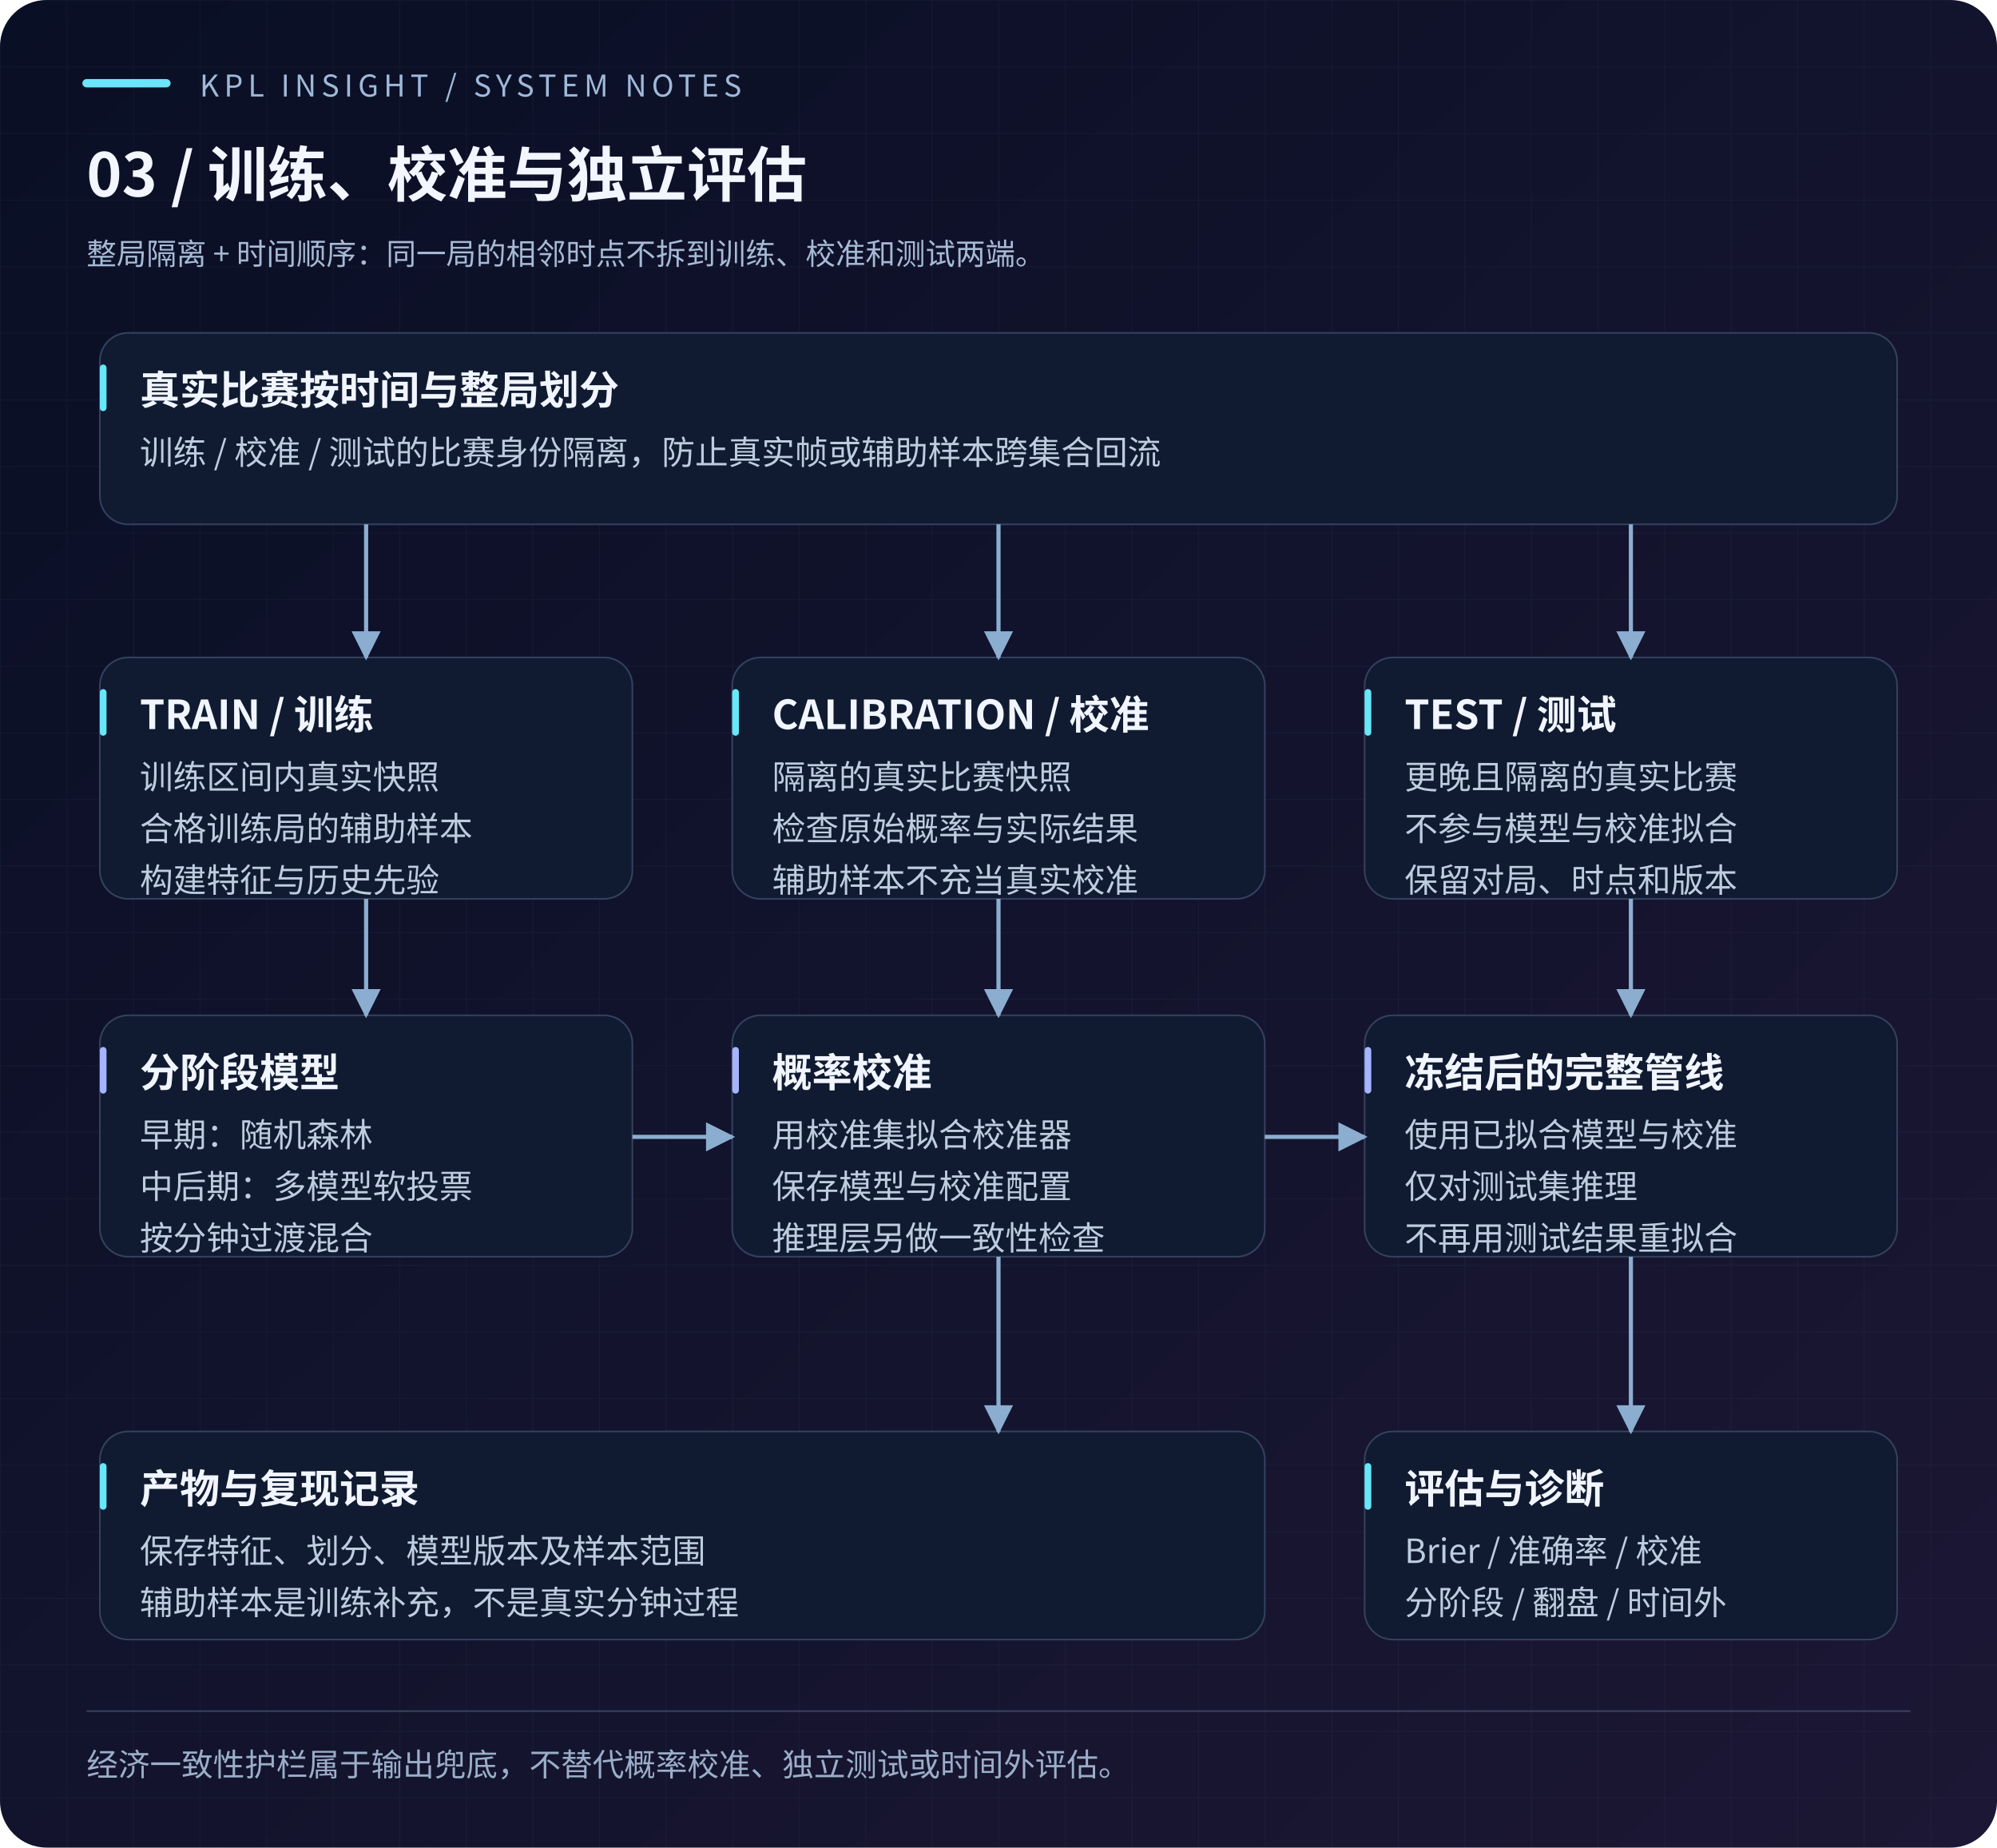
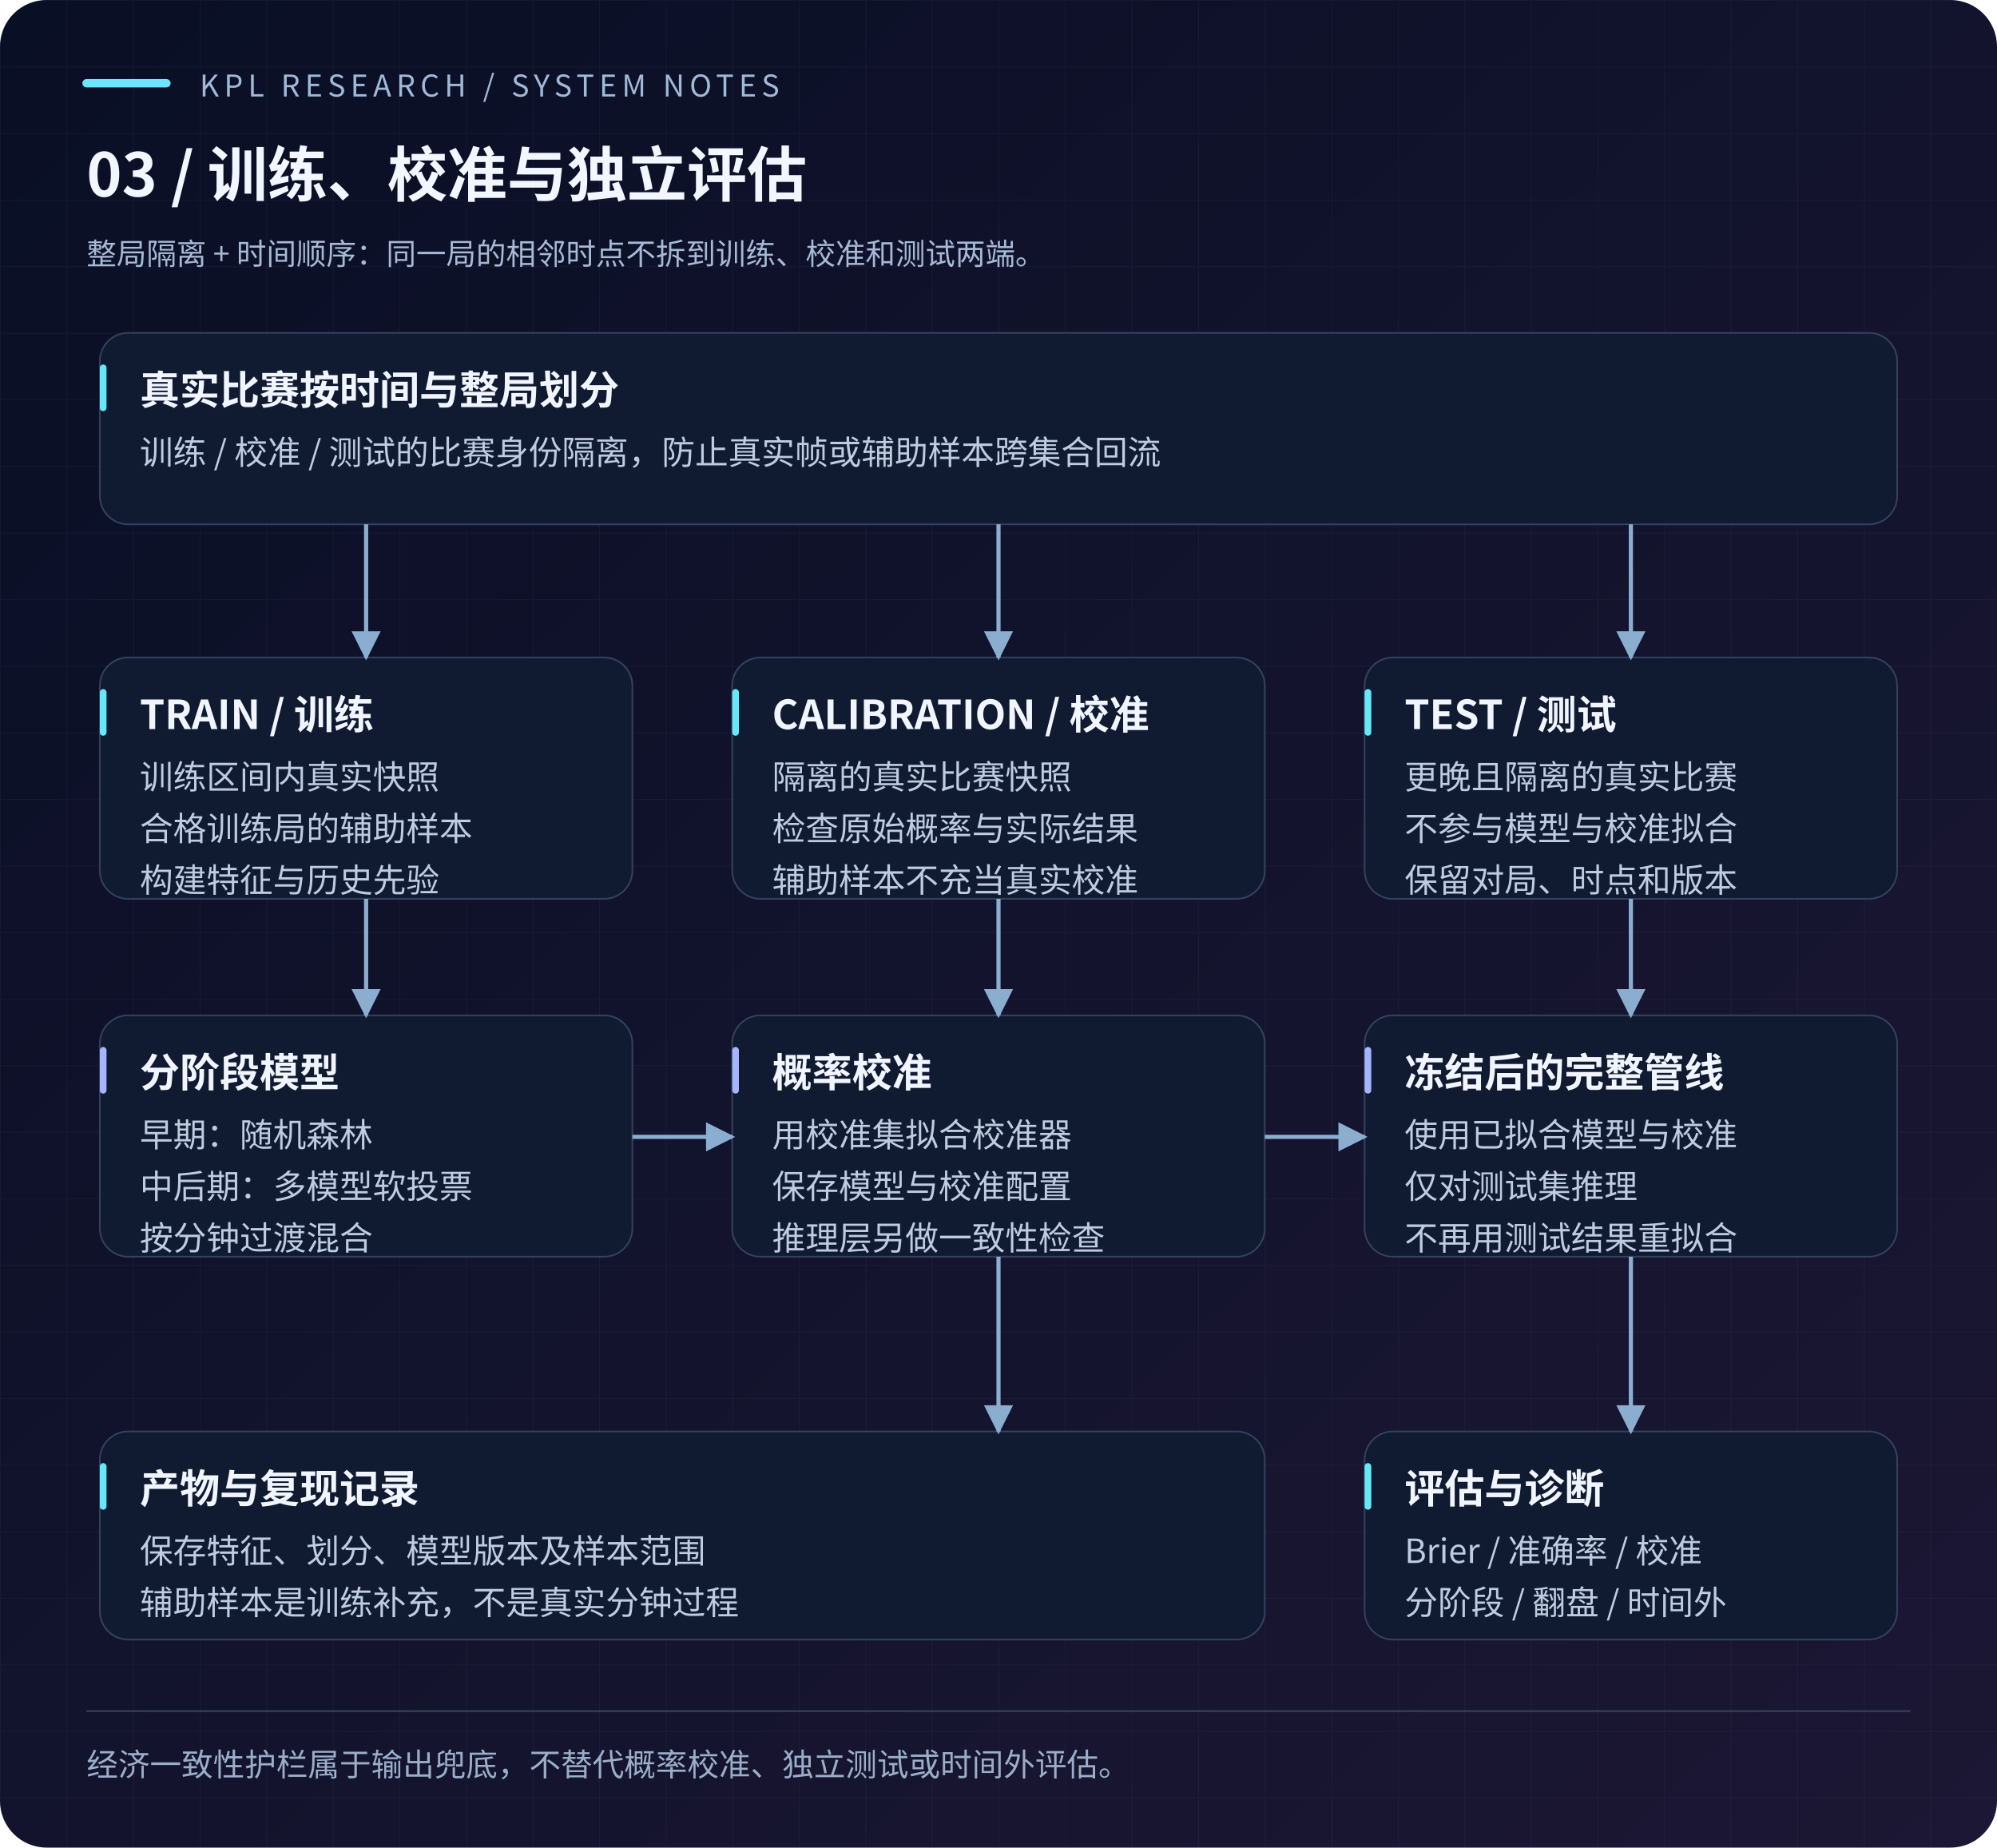
<svg xmlns="http://www.w3.org/2000/svg" width="1200" height="1110" viewBox="0 0 1200 1110" role="img" aria-labelledby="title desc">
  <defs>
    <linearGradient id="bg" x2="1" y2="1">
      <stop stop-color="#090f25" />
      <stop offset="1" stop-color="#1c1734" />
    </linearGradient>
    <linearGradient id="accent" gradientUnits="userSpaceOnUse" x1="0" y1="0" x2="1200" y2="1440">
      <stop stop-color="#67e8f9" />
      <stop offset="1" stop-color="#c4a0ff" />
    </linearGradient>
    <pattern id="grid" width="40" height="40" patternUnits="userSpaceOnUse">
      <path d="M40 0H0V40" fill="none" stroke="#9ccfff" stroke-opacity=".045" />
    </pattern>
    <marker id="arrow" viewBox="0 0 10 10" refX="9" refY="5" markerWidth="7" markerHeight="7" orient="auto-start-reverse">
      <path d="M0 0L10 5L0 10Z" fill="#8badd0" />
    </marker>
  </defs>
  <rect width="1200" height="1110" rx="28" fill="url(#bg)" />
  <rect width="1200" height="1110" rx="28" fill="url(#grid)" />
  <path d="M52 50H100" stroke="url(#accent)" stroke-width="5" stroke-linecap="round" />
  <g font-family="Microsoft YaHei,PingFang SC,Noto Sans CJK SC,sans-serif">
-     <text x="120" y="58" fill="#9fb9d8" font-size="18" letter-spacing="3">KPL INSIGHT / SYSTEM NOTES</text>
+     <text x="120" y="58" fill="#9fb9d8" font-size="18" letter-spacing="3">KPL RESEARCH / SYSTEM NOTES</text>
    <text x="52" y="118" fill="#f2f6ff" font-size="36" font-weight="700">03 / 训练、校准与独立评估</text>
    <text x="52" y="159" fill="#a7bad5" font-size="18">整局隔离 + 时间顺序：同一局的相邻时点不拆到训练、校准和测试两端。</text>
    <g>
      <rect x="60" y="200" width="1080" height="115" rx="17" fill="#101a30" stroke="#33415e" />
      <rect x="60" y="219" width="4" height="28" rx="2" fill="#67e8f9" />
      <text x="84" y="243" fill="#f1f5ff" font-size="24" font-weight="700">真实比赛按时间与整局划分</text>
      <text x="84" y="279" fill="#becce0" font-size="20">训练 / 校准 / 测试的比赛身份隔离，防止真实帧或辅助样本跨集合回流</text>
    </g>
    <g>
      <rect x="60" y="395" width="320" height="145" rx="17" fill="#101a30" stroke="#33415e" />
      <rect x="60" y="414" width="4" height="28" rx="2" fill="#67e8f9" />
      <text x="84" y="438" fill="#f1f5ff" font-size="24" font-weight="700">TRAIN / 训练</text>
      <text x="84" y="474" fill="#becce0" font-size="20">训练区间内真实快照</text>
      <text x="84" y="505" fill="#becce0" font-size="20">合格训练局的辅助样本</text>
      <text x="84" y="536" fill="#becce0" font-size="20">构建特征与历史先验</text>
    </g>
    <g>
      <rect x="440" y="395" width="320" height="145" rx="17" fill="#101a30" stroke="#33415e" />
      <rect x="440" y="414" width="4" height="28" rx="2" fill="#67e8f9" />
      <text x="464" y="438" fill="#f1f5ff" font-size="24" font-weight="700">CALIBRATION / 校准</text>
      <text x="464" y="474" fill="#becce0" font-size="20">隔离的真实比赛快照</text>
      <text x="464" y="505" fill="#becce0" font-size="20">检查原始概率与实际结果</text>
      <text x="464" y="536" fill="#becce0" font-size="20">辅助样本不充当真实校准</text>
    </g>
    <g>
      <rect x="820" y="395" width="320" height="145" rx="17" fill="#101a30" stroke="#33415e" />
      <rect x="820" y="414" width="4" height="28" rx="2" fill="#67e8f9" />
      <text x="844" y="438" fill="#f1f5ff" font-size="24" font-weight="700">TEST / 测试</text>
      <text x="844" y="474" fill="#becce0" font-size="20">更晚且隔离的真实比赛</text>
      <text x="844" y="505" fill="#becce0" font-size="20">不参与模型与校准拟合</text>
      <text x="844" y="536" fill="#becce0" font-size="20">保留对局、时点和版本</text>
    </g>
    <path d="M220 315V395" fill="none" stroke="#8badd0" stroke-width="2.5" marker-end="url(#arrow)" />
    <path d="M600 315V395" fill="none" stroke="#8badd0" stroke-width="2.5" marker-end="url(#arrow)" />
    <path d="M980 315V395" fill="none" stroke="#8badd0" stroke-width="2.5" marker-end="url(#arrow)" />
    <g>
      <rect x="60" y="610" width="320" height="145" rx="17" fill="#101a30" stroke="#33415e" />
      <rect x="60" y="629" width="4" height="28" rx="2" fill="#a5b4fc" />
      <text x="84" y="653" fill="#f1f5ff" font-size="24" font-weight="700">分阶段模型</text>
      <text x="84" y="689" fill="#becce0" font-size="20">早期：随机森林</text>
      <text x="84" y="720" fill="#becce0" font-size="20">中后期：多模型软投票</text>
      <text x="84" y="751" fill="#becce0" font-size="20">按分钟过渡混合</text>
    </g>
    <g>
      <rect x="440" y="610" width="320" height="145" rx="17" fill="#101a30" stroke="#33415e" />
      <rect x="440" y="629" width="4" height="28" rx="2" fill="#a5b4fc" />
      <text x="464" y="653" fill="#f1f5ff" font-size="24" font-weight="700">概率校准</text>
      <text x="464" y="689" fill="#becce0" font-size="20">用校准集拟合校准器</text>
      <text x="464" y="720" fill="#becce0" font-size="20">保存模型与校准配置</text>
      <text x="464" y="751" fill="#becce0" font-size="20">推理层另做一致性检查</text>
    </g>
    <g>
      <rect x="820" y="610" width="320" height="145" rx="17" fill="#101a30" stroke="#33415e" />
      <rect x="820" y="629" width="4" height="28" rx="2" fill="#a5b4fc" />
      <text x="844" y="653" fill="#f1f5ff" font-size="24" font-weight="700">冻结后的完整管线</text>
      <text x="844" y="689" fill="#becce0" font-size="20">使用已拟合模型与校准</text>
      <text x="844" y="720" fill="#becce0" font-size="20">仅对测试集推理</text>
      <text x="844" y="751" fill="#becce0" font-size="20">不再用测试结果重拟合</text>
    </g>
    <path d="M220 540V610" fill="none" stroke="#8badd0" stroke-width="2.5" marker-end="url(#arrow)" />
    <path d="M600 540V610" fill="none" stroke="#8badd0" stroke-width="2.5" marker-end="url(#arrow)" />
    <path d="M980 540V610" fill="none" stroke="#8badd0" stroke-width="2.5" marker-end="url(#arrow)" />
    <path d="M380 683H440" fill="none" stroke="#8badd0" stroke-width="2.5" marker-end="url(#arrow)" />
    <path d="M760 683H820" fill="none" stroke="#8badd0" stroke-width="2.5" marker-end="url(#arrow)" />
    <g>
      <rect x="60" y="860" width="700" height="125" rx="17" fill="#101a30" stroke="#33415e" />
      <rect x="60" y="879" width="4" height="28" rx="2" fill="#67e8f9" />
      <text x="84" y="903" fill="#f1f5ff" font-size="24" font-weight="700">产物与复现记录</text>
      <text x="84" y="939" fill="#becce0" font-size="20">保存特征、划分、模型版本及样本范围</text>
      <text x="84" y="970" fill="#becce0" font-size="20">辅助样本是训练补充，不是真实分钟过程</text>
    </g>
    <g>
      <rect x="820" y="860" width="320" height="125" rx="17" fill="#101a30" stroke="#33415e" />
      <rect x="820" y="879" width="4" height="28" rx="2" fill="#67e8f9" />
      <text x="844" y="903" fill="#f1f5ff" font-size="24" font-weight="700">评估与诊断</text>
      <text x="844" y="939" fill="#becce0" font-size="20">Brier / 准确率 / 校准</text>
      <text x="844" y="970" fill="#becce0" font-size="20">分阶段 / 翻盘 / 时间外</text>
    </g>
    <path d="M600 755V860" fill="none" stroke="#8badd0" stroke-width="2.5" marker-end="url(#arrow)" />
    <path d="M980 755V860" fill="none" stroke="#8badd0" stroke-width="2.5" marker-end="url(#arrow)" />
    <path d="M52 1028H1148" stroke="#35425f" />
    <text x="52" y="1067" fill="#9baec8" font-size="19">经济一致性护栏属于输出兜底，不替代概率校准、独立测试或时间外评估。</text>
  </g>
</svg>
